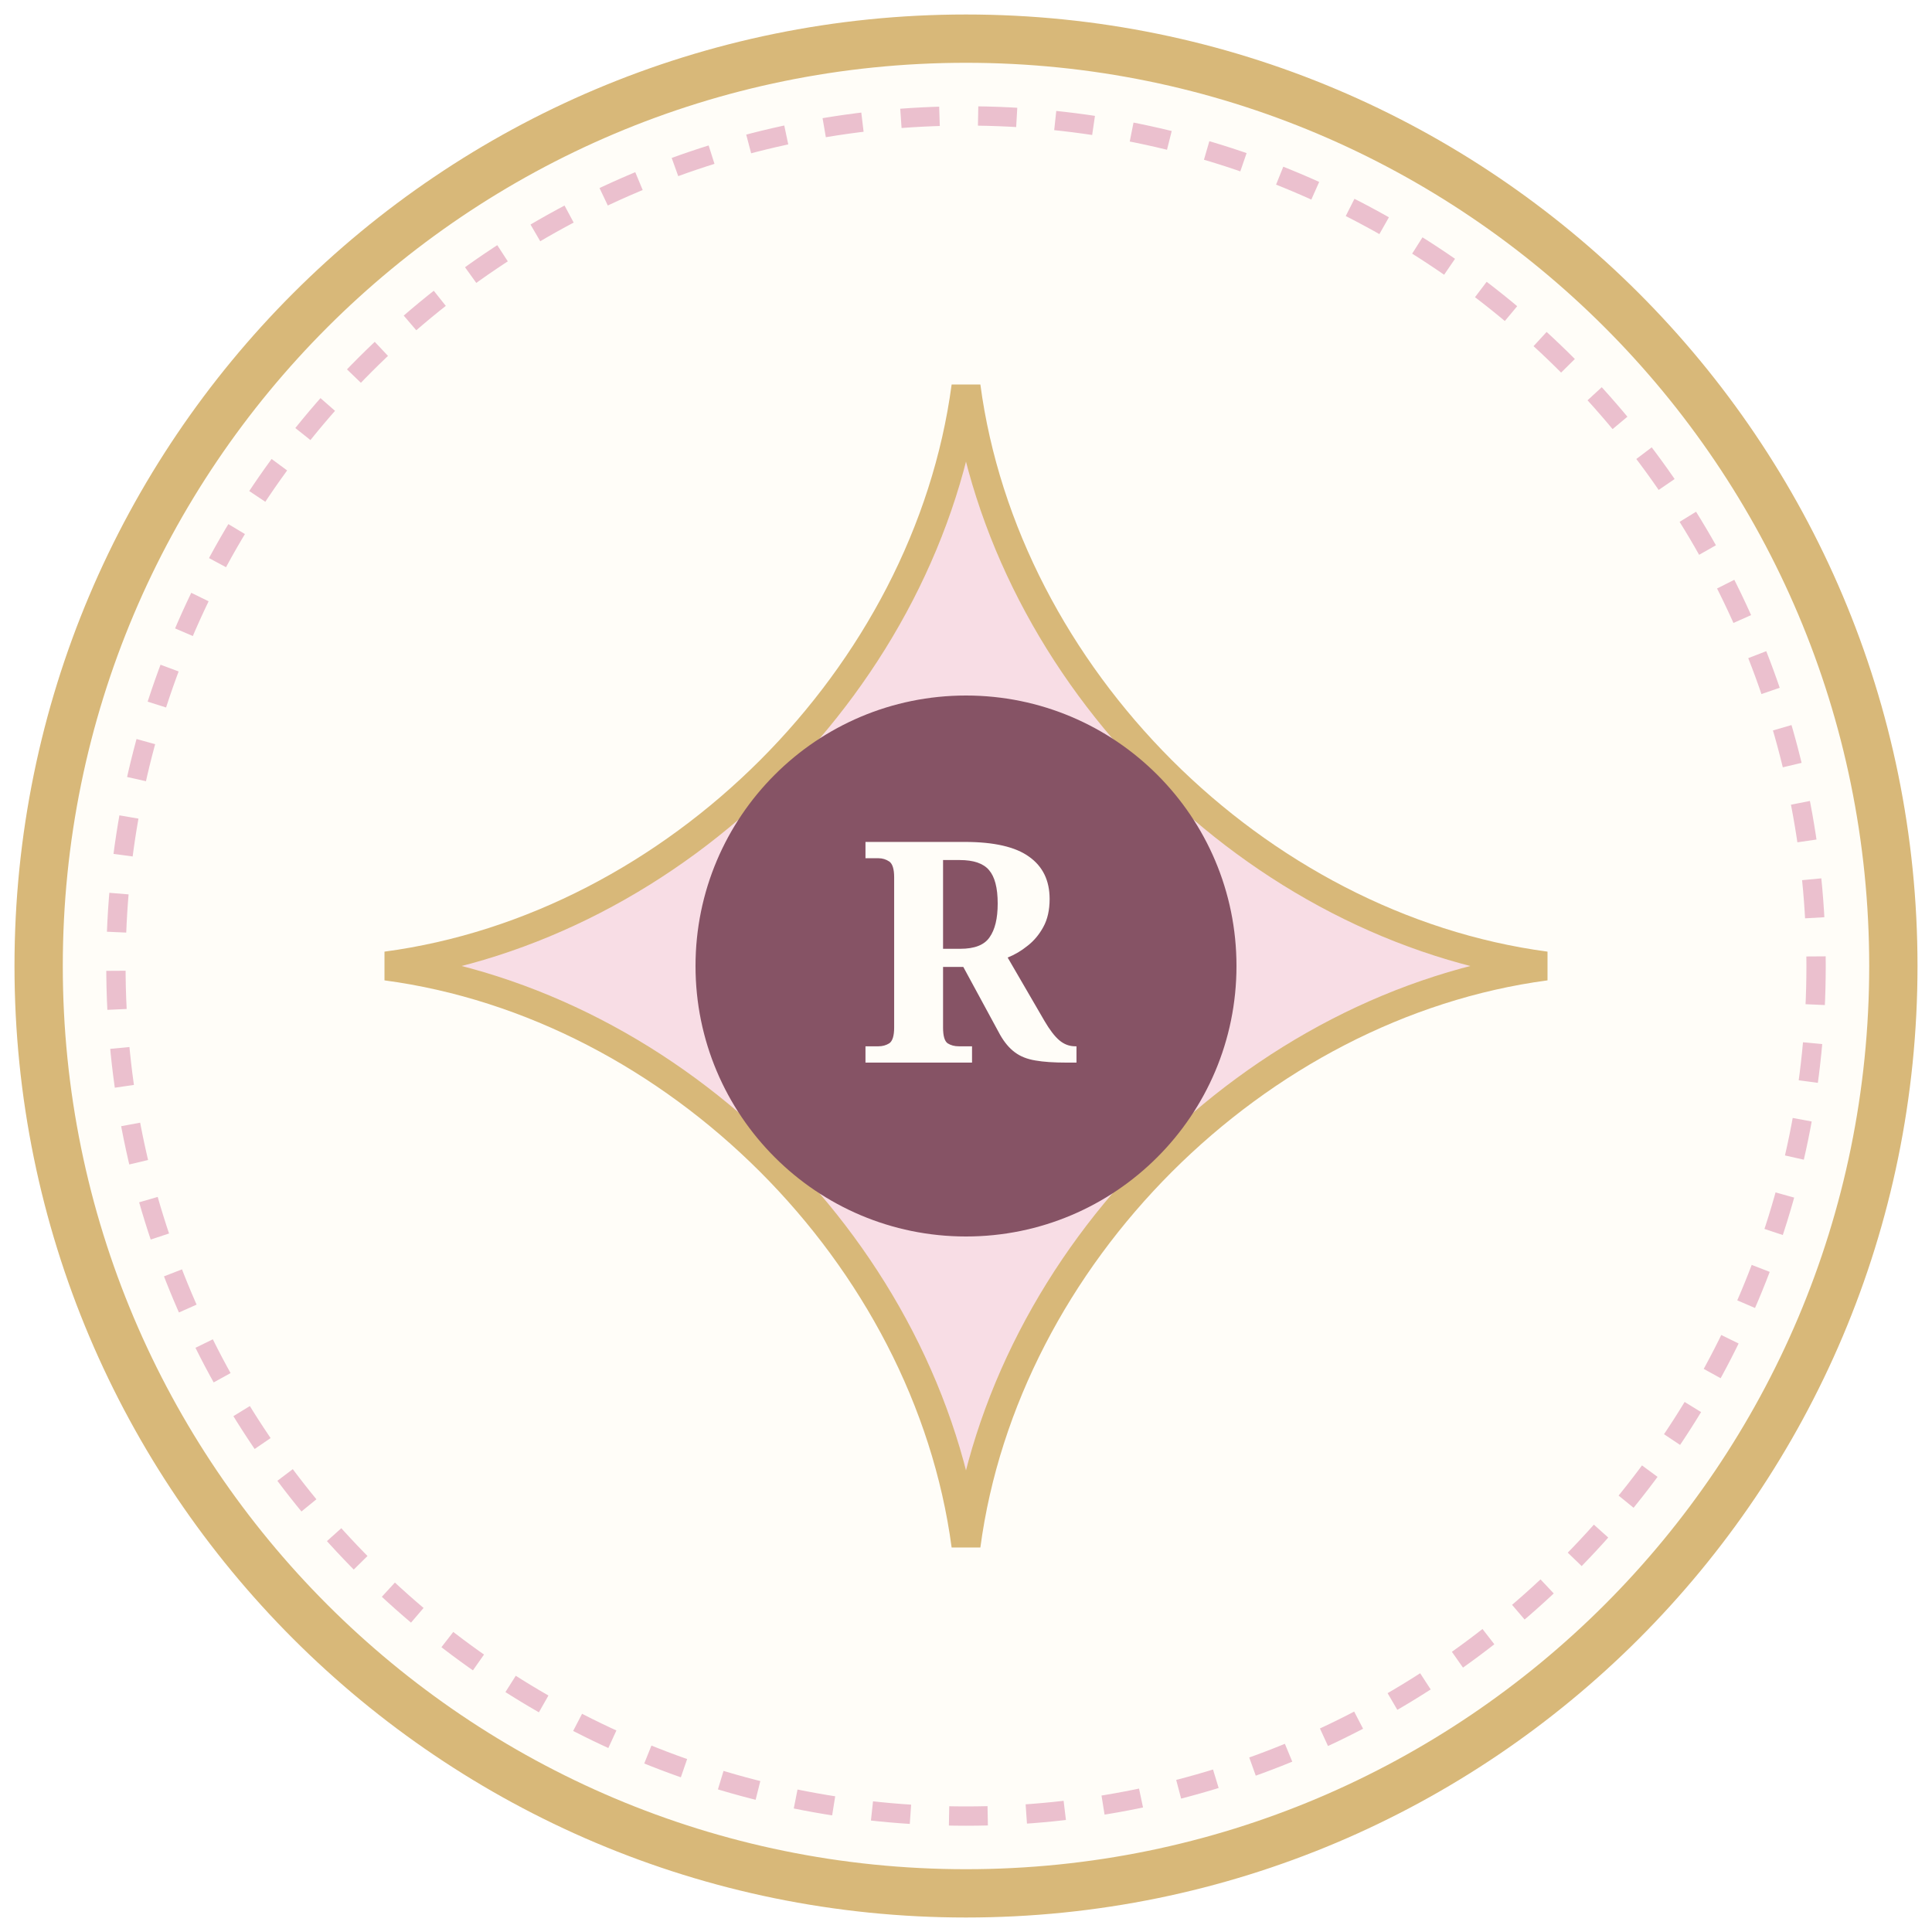
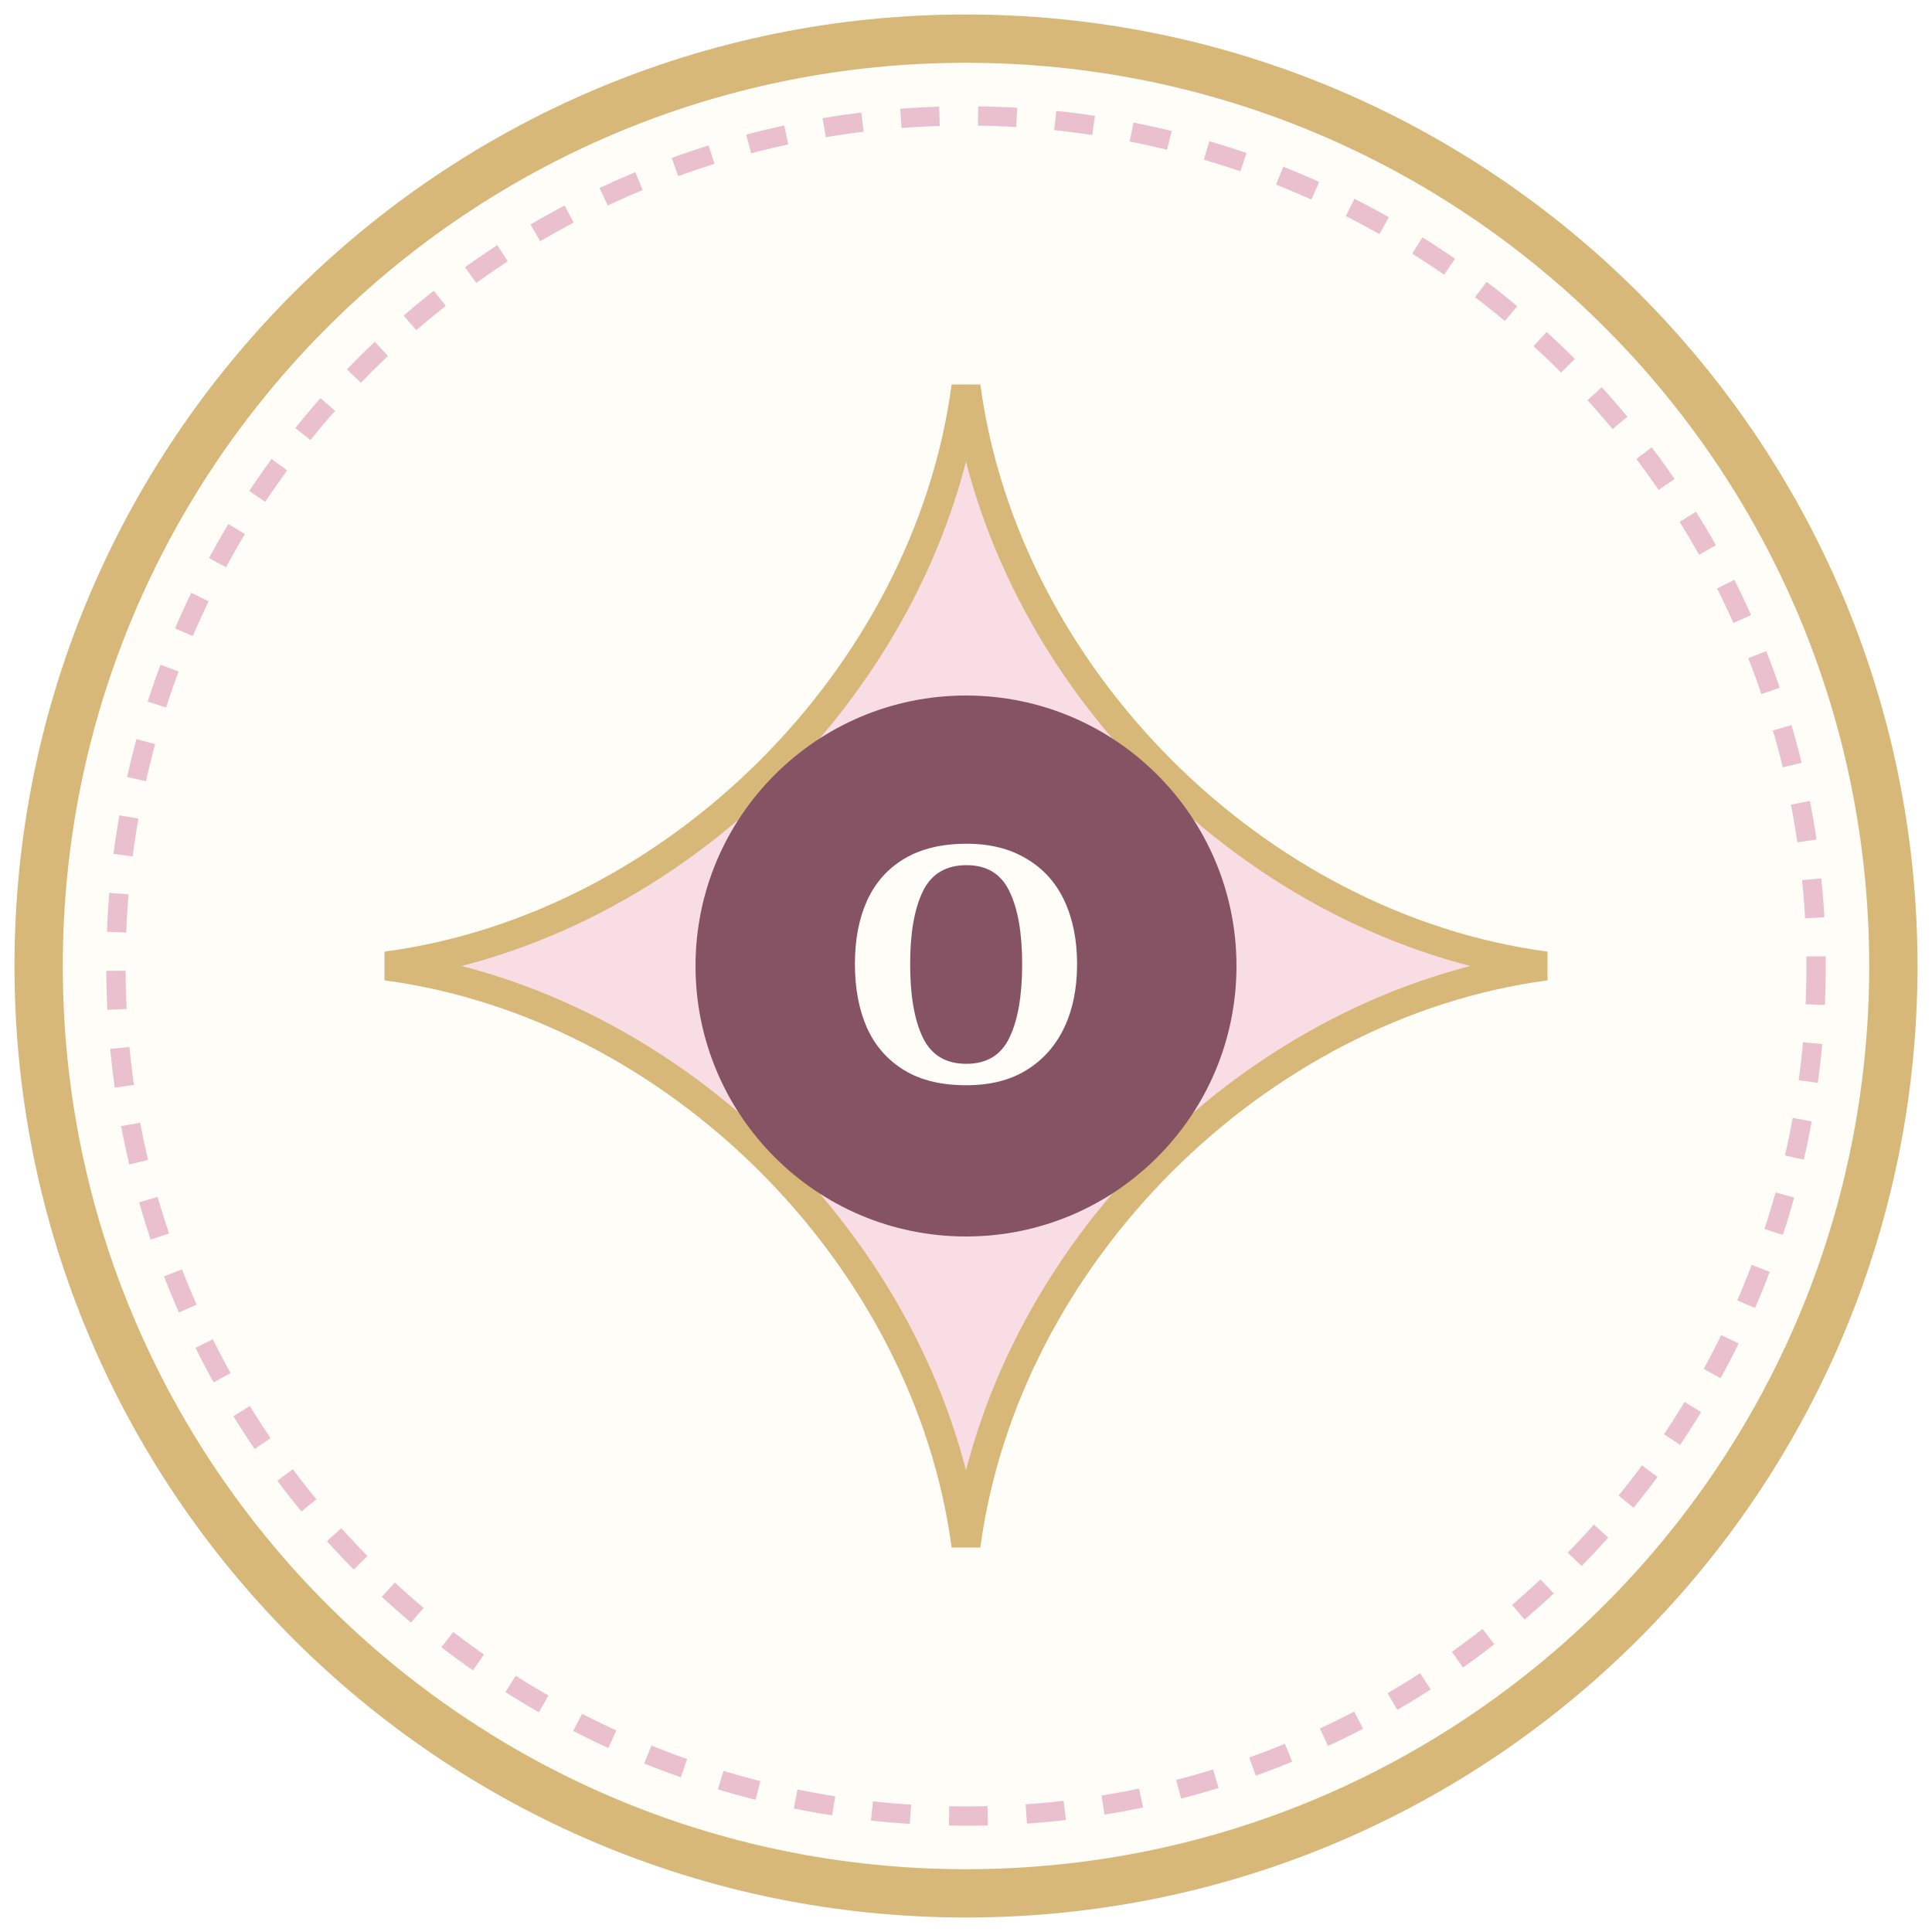
<svg xmlns="http://www.w3.org/2000/svg" viewBox="0 0 100 100" fill="none">
  <circle cx="50" cy="50" r="48" fill="#FFFDF8" stroke="#D8B879" stroke-width="2.5" />
  <circle cx="50" cy="50" r="44" stroke="#EBC0CE" stroke-width="1" stroke-dasharray="2 2" />
  <path d="M50 20 C52 35 65 48 80 50 C65 52 52 65 50 80 C48 65 35 52 20 50 C35 48 48 35 50 20 Z" fill="#F8DDE5" stroke="#D8B879" stroke-width="1.5" />
  <circle cx="50" cy="50" r="14" fill="#865365" />
-   <text x="50" y="55" font-family="'Cormorant Garamond', serif" font-size="16" font-weight="700" fill="#FFFDF8" text-anchor="middle">R</text>
+   <text x="50" y="56" font-family="'Playfair Display', 'Cormorant Garamond', Georgia, serif" font-size="17" font-weight="700" fill="#FFFDF8" text-anchor="middle">O</text>
</svg>
